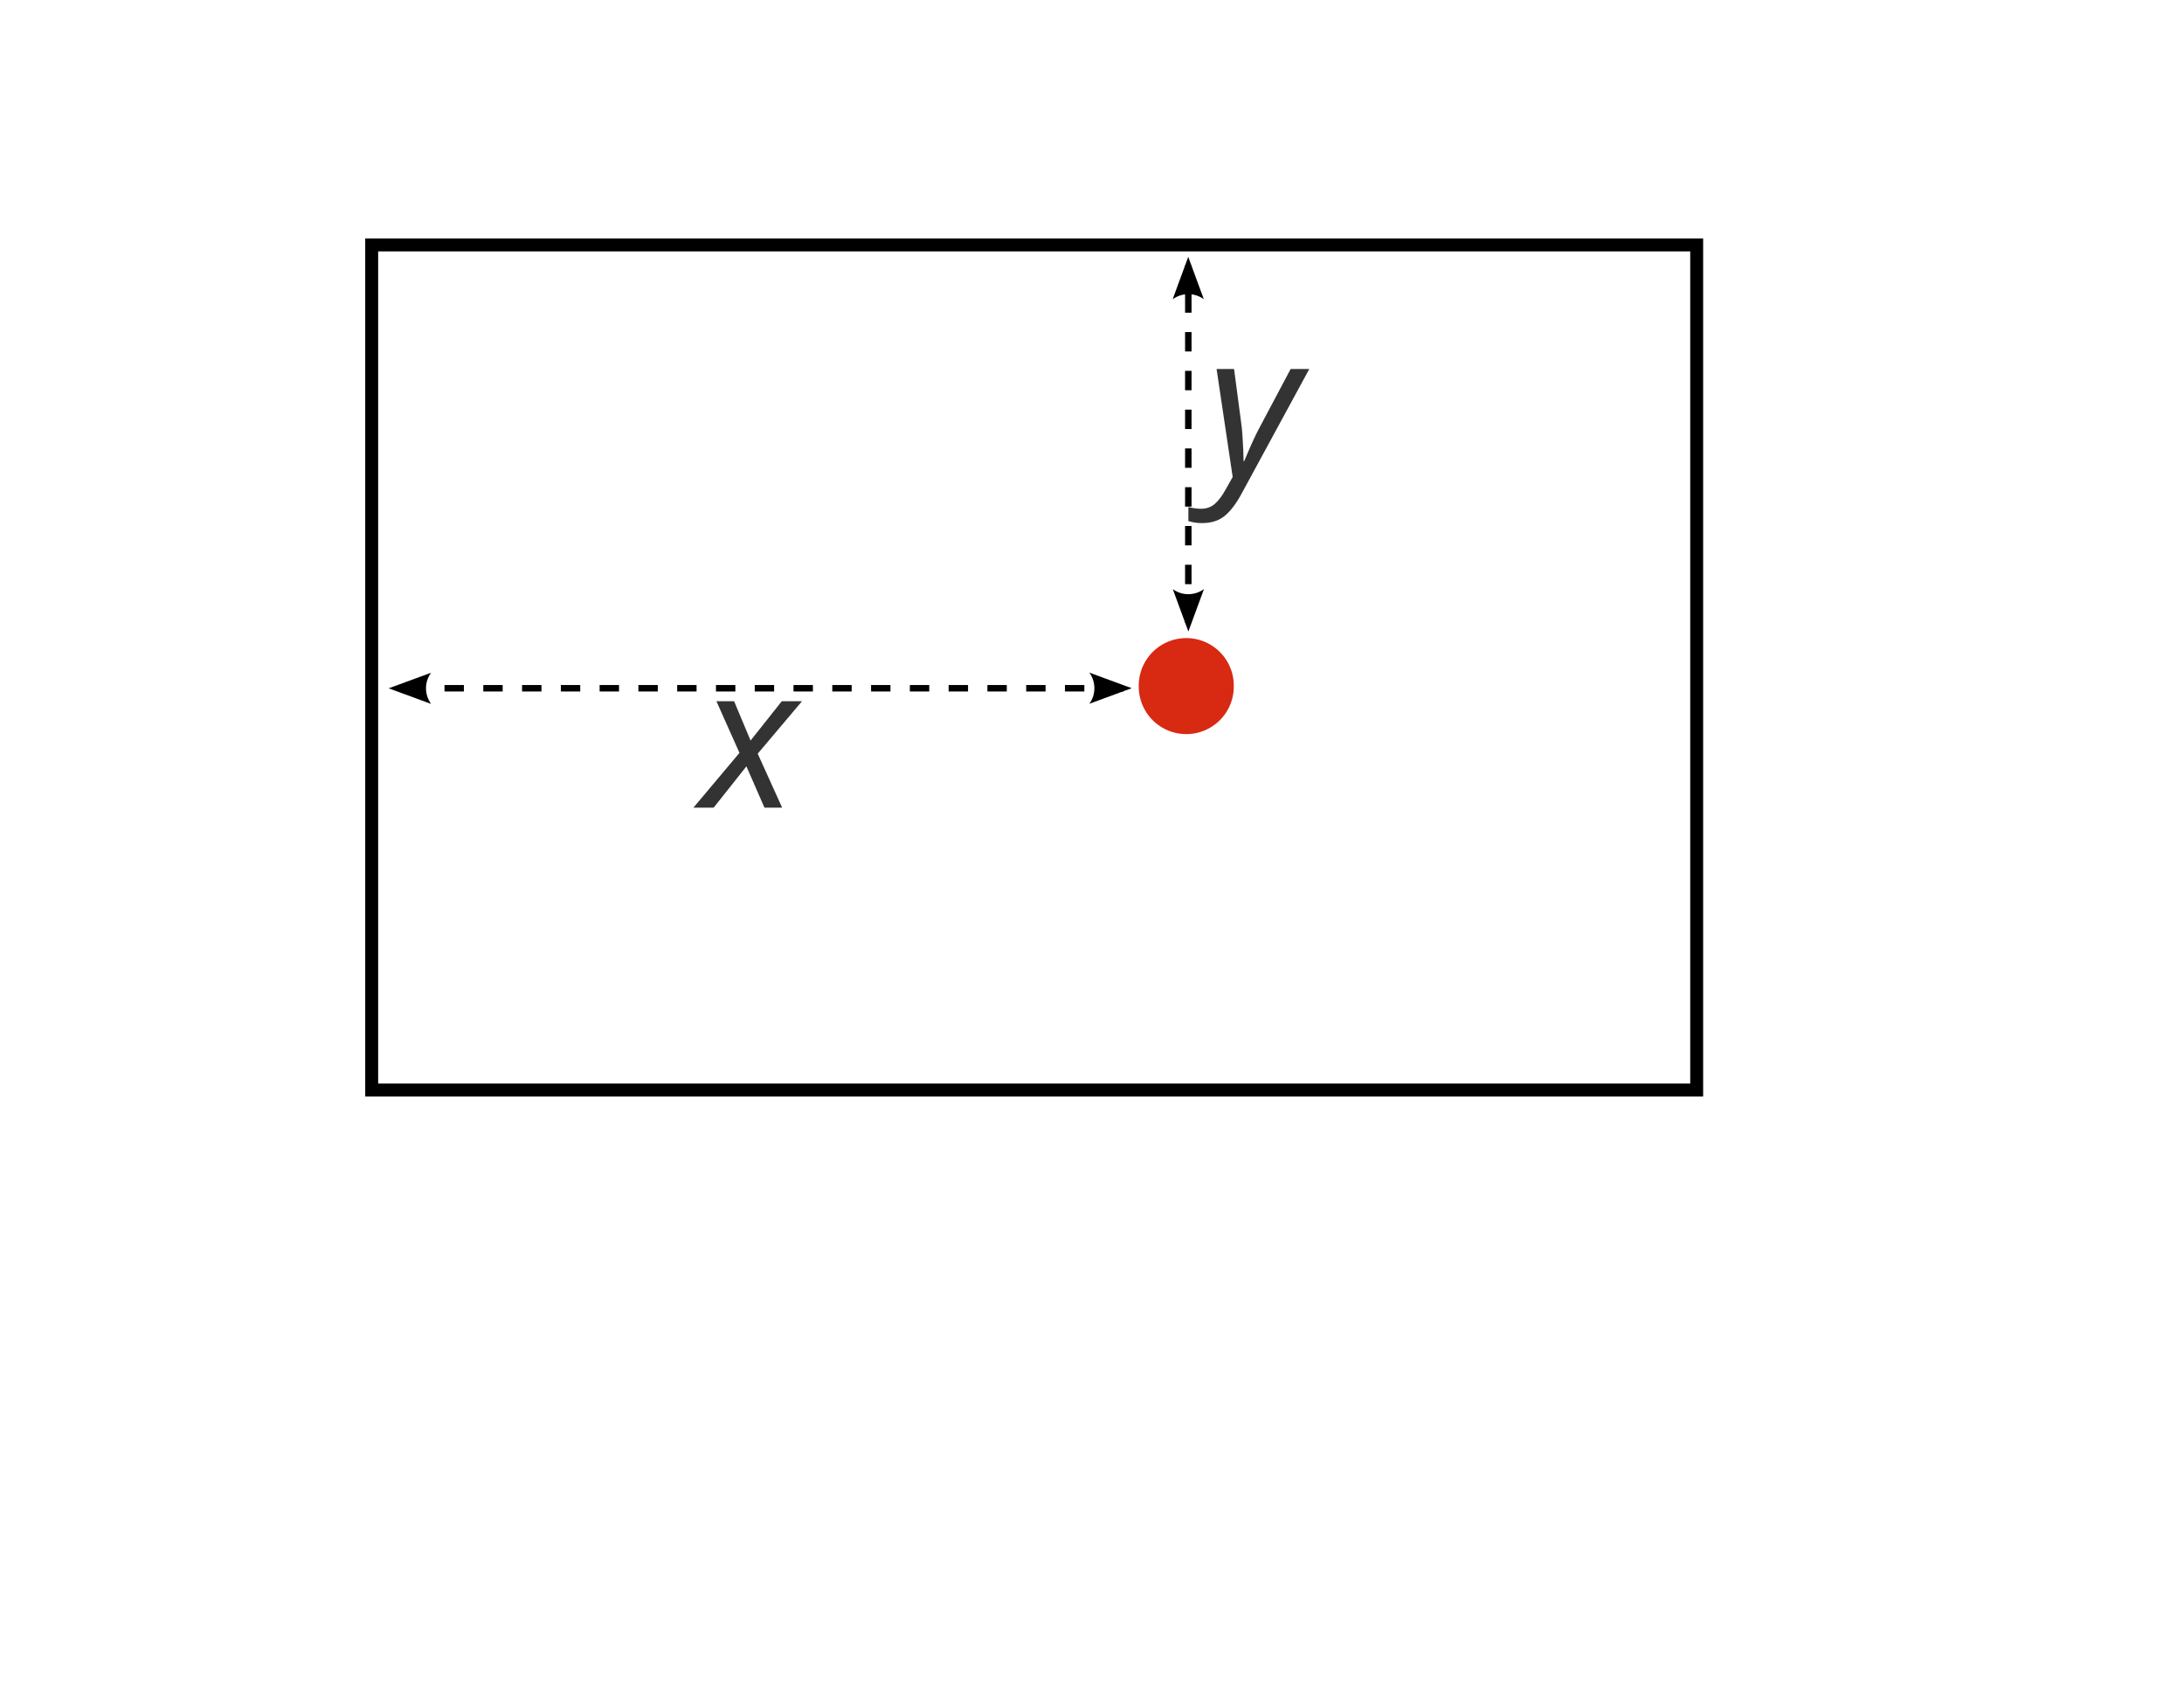
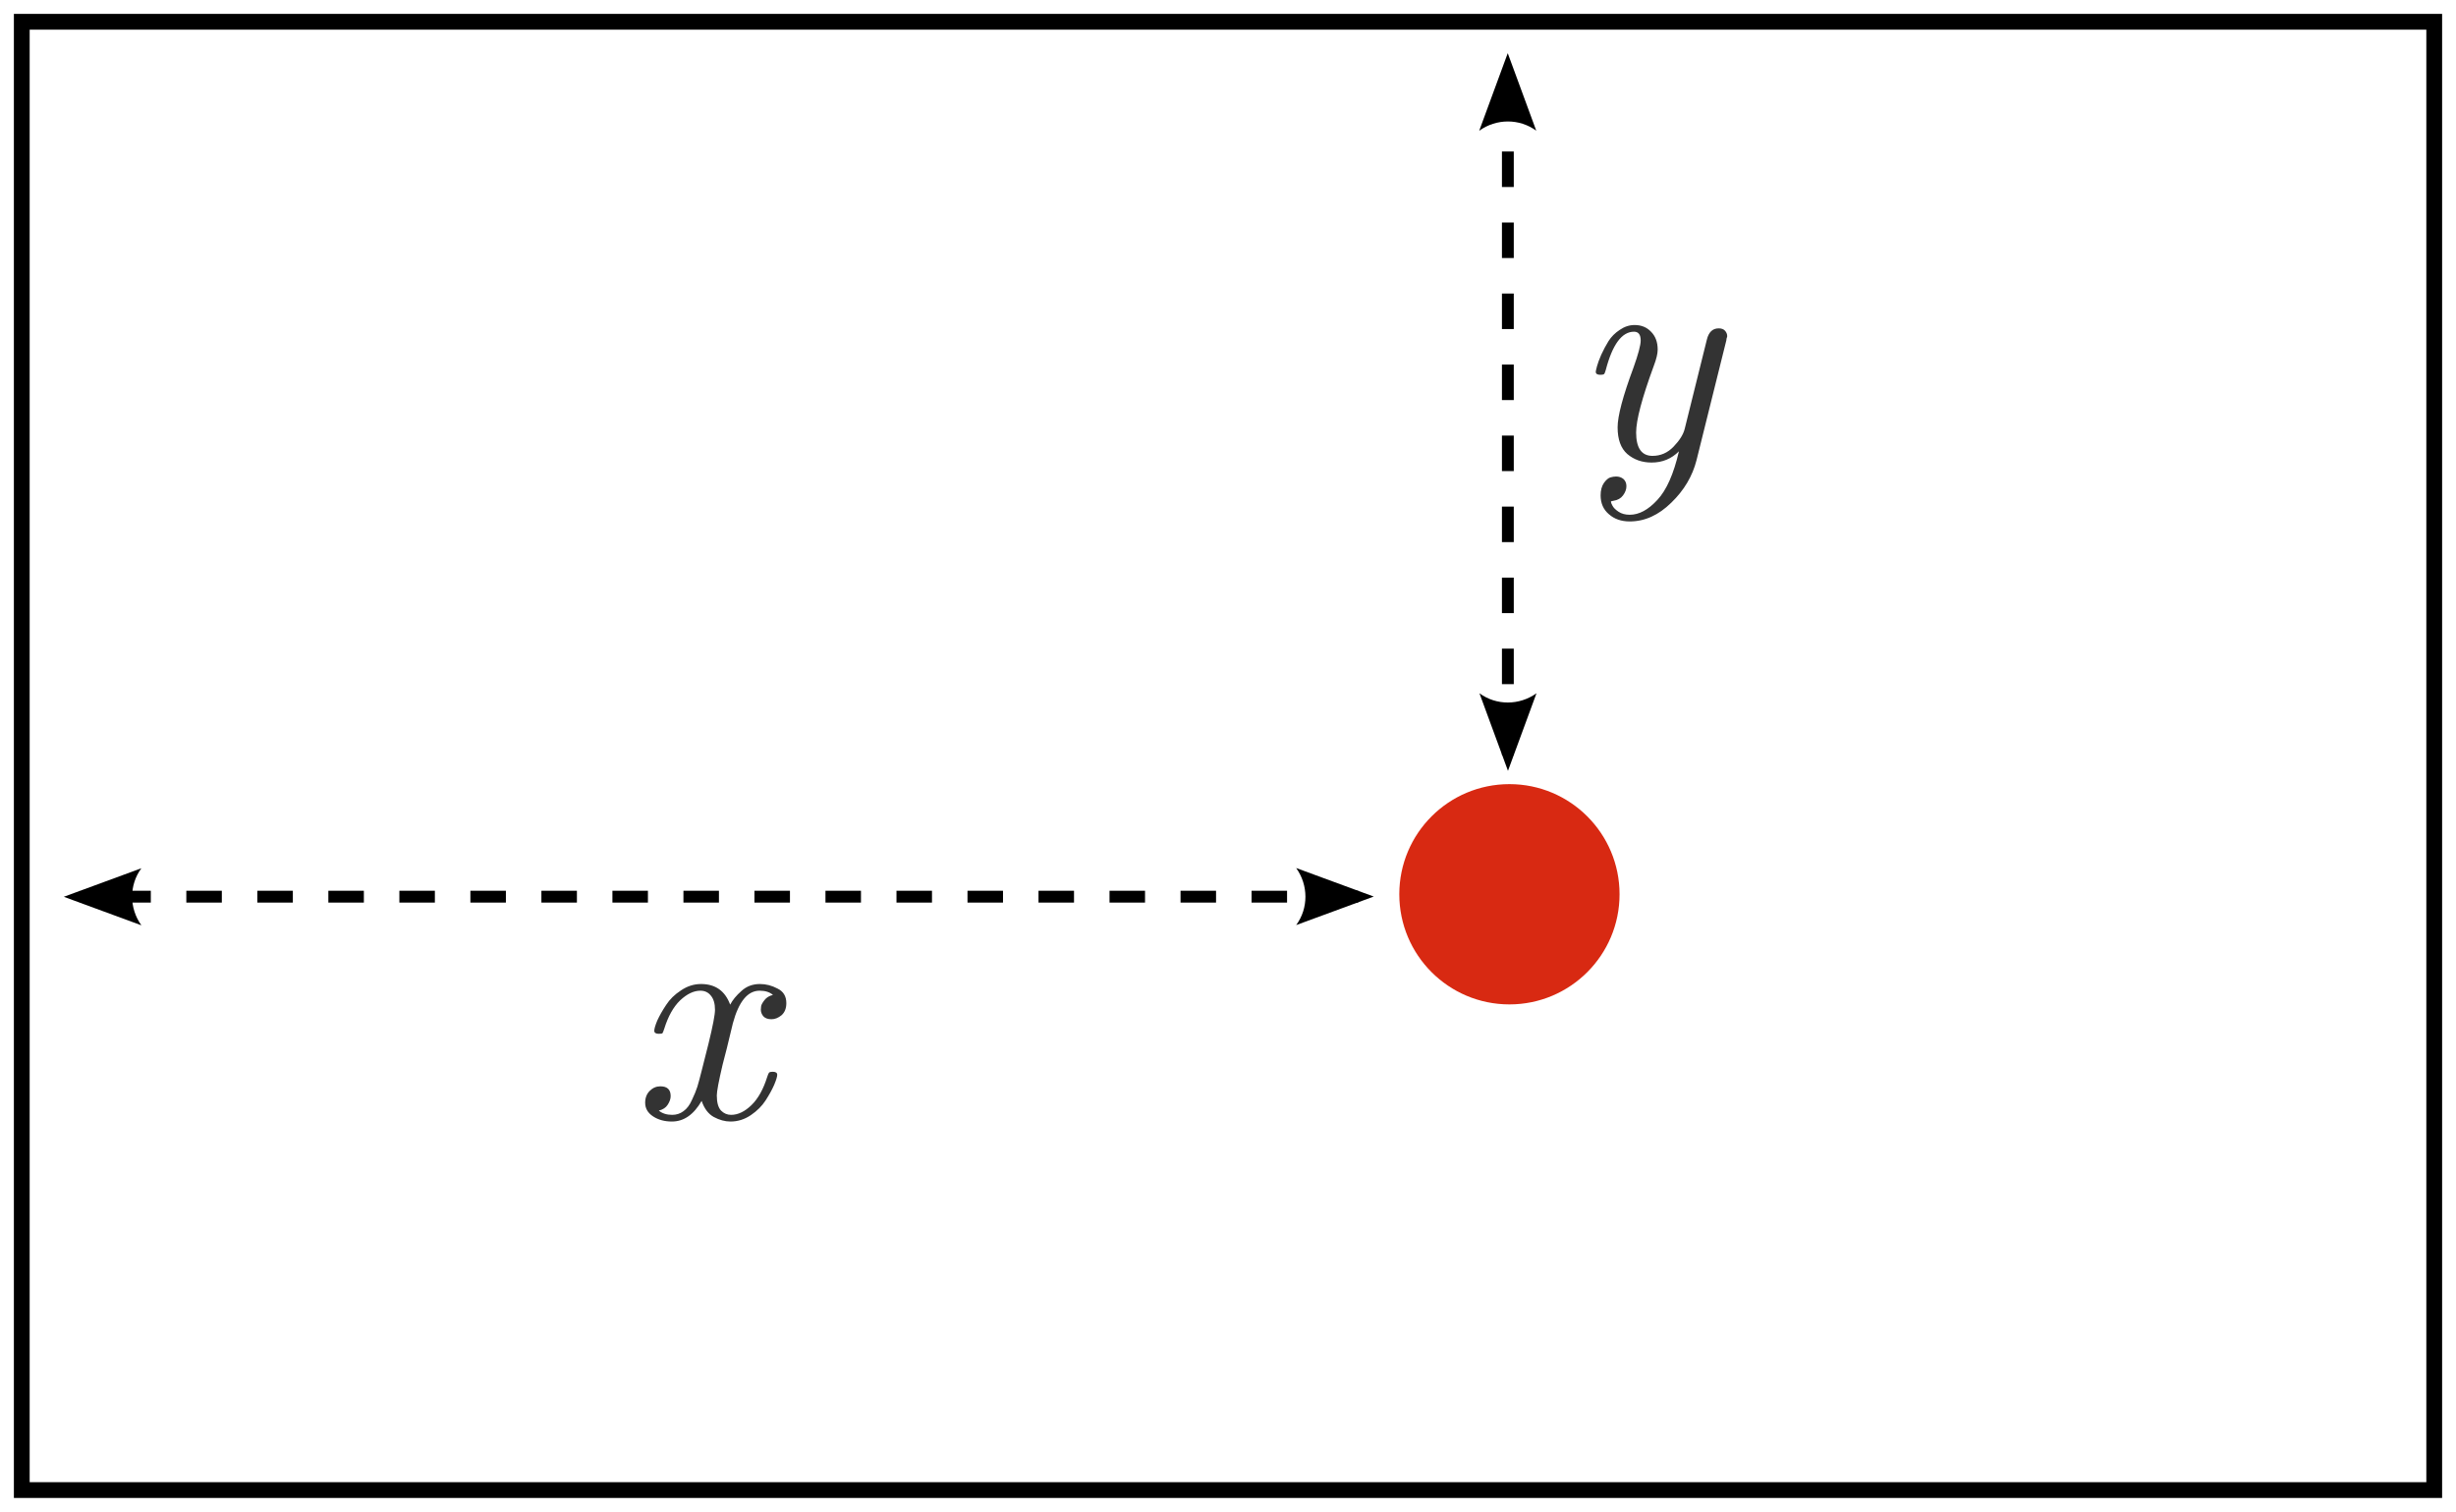
- <svg xmlns="http://www.w3.org/2000/svg" width="792pt" height="612pt" id="svg2993" version="1.1">
+ <svg xmlns="http://www.w3.org/2000/svg" width="778.19" height="479.004" id="svg2993" version="1.1">
  <defs id="defs2995">
-     <marker orient="auto" refY="0.0" refX="0.0" id="Arrow2Mstart" style="overflow:visible">
-       <path id="path4076" style="fill-rule:evenodd;stroke-width:0.625;stroke-linejoin:round" d="M 8.719,4.034 L -2.207,0.016 L 8.719,-4.002 C 6.973,-1.63 6.983,1.616 8.719,4.034 z " transform="scale(0.6) translate(0,0)" />
+     <marker orient="auto" refY="0" refX="0" id="Arrow2Mstart" style="overflow:visible">
+       <path id="path4076" style="fill-rule:evenodd;stroke-width:0.625;stroke-linejoin:round" d="M 8.719,4.034 -2.207,0.016 8.719,-4.002 c -1.745,2.372 -1.735,5.617 -6e-7,8.035 z" transform="scale(0.6,0.6)" />
    </marker>
-     <marker orient="auto" refY="0.0" refX="0.0" id="Arrow2Mend" style="overflow:visible;">
-       <path id="path4079" style="fill-rule:evenodd;stroke-width:0.625;stroke-linejoin:round;" d="M 8.719,4.034 L -2.207,0.016 L 8.719,-4.002 C 6.973,-1.63 6.983,1.616 8.719,4.034 z " transform="scale(0.6) rotate(180) translate(0,0)" />
+     <marker orient="auto" refY="0" refX="0" id="Arrow2Mend" style="overflow:visible">
+       <path id="path4079" style="fill-rule:evenodd;stroke-width:0.625;stroke-linejoin:round" d="M 8.719,4.034 -2.207,0.016 8.719,-4.002 c -1.745,2.372 -1.735,5.617 -6e-7,8.035 z" transform="scale(-0.6,-0.6)" />
    </marker>
-     <marker orient="auto" refY="0.0" refX="0.0" id="Arrow1Lend" style="overflow:visible;">
-       <path id="path4055" d="M 0.0,0.0 L 5.0,-5.0 L -12.5,0.0 L 5.0,5.0 L 0.0,0.0 z " style="fill-rule:evenodd;stroke:#000000;stroke-width:1.0pt;" transform="scale(0.8) rotate(180) translate(12.5,0)" />
+     <marker orient="auto" refY="0" refX="0" id="Arrow1Lend" style="overflow:visible">
+       <path id="path4055" d="M 0,0 5,-5 -12.5,0 5,5 0,0 z" style="fill-rule:evenodd;stroke:#000000;stroke-width:1pt" transform="matrix(-0.8,0,0,-0.8,-10,0)" />
    </marker>
-     <marker orient="auto" refY="0.0" refX="0.0" id="TriangleOutL" style="overflow:visible">
-       <path id="path4194" d="M 5.77,0.0 L -2.88,5.0 L -2.88,-5.0 L 5.77,0.0 z " style="fill-rule:evenodd;stroke:#000000;stroke-width:1.0pt" transform="scale(0.8)" />
+     <marker orient="auto" refY="0" refX="0" id="TriangleOutL" style="overflow:visible">
+       <path id="path4194" d="m 5.77,0 -8.65,5 0,-10 8.65,5 z" style="fill-rule:evenodd;stroke:#000000;stroke-width:1pt" transform="scale(0.8,0.8)" />
    </marker>
-     <marker orient="auto" refY="0.0" refX="0.0" id="Arrow2Lend" style="overflow:visible;">
-       <path id="path4073" style="fill-rule:evenodd;stroke-width:0.625;stroke-linejoin:round;" d="M 8.719,4.034 L -2.207,0.016 L 8.719,-4.002 C 6.973,-1.63 6.983,1.616 8.719,4.034 z " transform="scale(1.1) rotate(180) translate(1,0)" />
+     <marker orient="auto" refY="0" refX="0" id="Arrow2Lend" style="overflow:visible">
+       <path id="path4073" style="fill-rule:evenodd;stroke-width:0.625;stroke-linejoin:round" d="M 8.719,4.034 -2.207,0.016 8.719,-4.002 c -1.745,2.372 -1.735,5.617 -6e-7,8.035 z" transform="matrix(-1.1,0,0,-1.1,-1.1,0)" />
    </marker>
  </defs>
-   <g id="layer1" style="display:inline">
-     <path id="path3799" d="m 543.053,332.743 -350.974,0" style="fill:none;stroke:#000000;stroke-width:3.125;stroke-linecap:butt;stroke-linejoin:miter;stroke-miterlimit:4;stroke-opacity:1;stroke-dasharray:9.375, 9.375;stroke-dashoffset:0;marker-start:url(#Arrow2Mstart);marker-end:url(#Arrow2Mend)" />
-     <rect style="fill:none;stroke:#000000;stroke-width:6.25;stroke-miterlimit:4;stroke-opacity:1;stroke-dasharray:none" id="rect3772" width="640.655" height="408.571" x="179.718" y="118.41" />
-     <path style="fill:#d82912;fill-opacity:1;stroke:none" id="path3774" d="m 509.015,334.468 a 10.091,10.091 0 1 1 -20.181,0 10.091,10.091 0 1 1 20.181,0 z" transform="matrix(2.277778,0,0,2.277778,-562.8619,-430.1478)" />
+   <g id="layer1" style="display:inline" transform="translate(-1.178,-2.095316)">
    <text xml:space="preserve" style="font-size:128px;font-style:normal;font-variant:normal;font-weight:500;font-stretch:normal;line-height:125%;letter-spacing:0px;word-spacing:0px;fill:#000000;fill-opacity:1;stroke:none;font-family:CMU Serif;-inkscape-font-specification:CMU Serif Medium" x="545.71" y="238.03" id="text3008">
      <tspan id="tspan3010" x="545.71" y="238.03" />
    </text>
-     <path style="fill:none;stroke:#000000;stroke-width:3.125;stroke-linecap:butt;stroke-linejoin:miter;stroke-miterlimit:4;stroke-opacity:1;stroke-dasharray:9.375, 9.375;stroke-dashoffset:0;marker-start:url(#Arrow2Mstart);marker-end:url(#Arrow2Mend)" d="m 574.566,301.168 0,-172.85" id="path5438" />
    <text xml:space="preserve" style="font-size:144px;font-style:normal;font-variant:normal;font-weight:500;font-stretch:normal;line-height:125%;letter-spacing:0px;word-spacing:0px;fill:#000000;fill-opacity:1;stroke:none;font-family:CMU Serif;-inkscape-font-specification:CMU Serif Medium" x="135" y="657" id="text5828">
      <tspan id="tspan5830" x="135" y="657" />
    </text>
    <flowRoot xml:space="preserve" id="flowRoot5836" style="font-size:144px;font-style:normal;font-variant:normal;font-weight:500;font-stretch:normal;line-height:125%;letter-spacing:0px;word-spacing:0px;fill:#000000;fill-opacity:1;stroke:none;font-family:CMU Serif;-inkscape-font-specification:CMU Serif Medium">
      <flowRegion id="flowRegion5838">
        <rect id="rect5840" width="55" height="406" x="-88" y="51" />
      </flowRegion>
      <flowPara id="flowPara5842" />
    </flowRoot>
-     <text xml:space="preserve" style="font-size:144px;font-style:normal;font-variant:normal;font-weight:500;font-stretch:normal;line-height:125%;letter-spacing:0px;word-spacing:0px;opacity:0.8;fill:#000000;fill-opacity:1;stroke:none;font-family:CMU Serif;-inkscape-font-specification:CMU Serif Medium" x="338.825" y="390.476" id="text5848">
-       <tspan id="tspan5850" x="338.825" y="390.476" style="font-size:96px;font-style:italic;-inkscape-font-specification:CMU Serif Medium Italic">x</tspan>
-     </text>
-     <text id="text5852" y="229.841" x="583.627" style="font-size:144px;font-style:normal;font-variant:normal;font-weight:500;font-stretch:normal;line-height:125%;letter-spacing:0px;word-spacing:0px;opacity:0.8;fill:#000000;fill-opacity:1;stroke:none;font-family:CMU Serif;-inkscape-font-specification:CMU Serif Medium" xml:space="preserve">
-       <tspan style="font-size:96px;font-style:italic;-inkscape-font-specification:CMU Serif Medium Italic" y="229.841" x="583.627" id="tspan5854">y</tspan>
-     </text>
+     <g id="g5894" transform="matrix(1.518111,0,0,1.518111,-264.0288,-170.0391)">
+       <path style="fill:none;stroke:#000000;stroke-width:2.47;stroke-linecap:butt;stroke-linejoin:miter;stroke-miterlimit:4;stroke-opacity:1;stroke-dasharray:7.411,7.411;stroke-dashoffset:0;marker-start:url(#Arrow2Mstart);marker-end:url(#Arrow2Mend)" d="m 458.147,300.524 -266.865,0" id="path3799" />
+       <rect y="117.932" x="179.24" height="306.437" width="503.515" id="rect3772" style="fill:none;stroke:#000000;stroke-width:3.294;stroke-miterlimit:4;stroke-opacity:1;stroke-dasharray:none" />
+       <path transform="matrix(2.277778,0,0,2.277778,-646.7024,-461.8209)" d="m 509.015,334.468 c 0,5.573 -4.518,10.091 -10.091,10.091 -5.573,0 -10.091,-4.518 -10.091,-10.091 0,-5.573 4.518,-10.091 10.091,-10.091 5.573,0 10.091,4.518 10.091,10.091 z" id="path3774" style="fill:#d82912;fill-opacity:1;stroke:none" />
+       <path id="path5438" d="m 489.408,270.993 0,-143.242" style="fill:none;stroke:#000000;stroke-width:2.47;stroke-linecap:butt;stroke-linejoin:miter;stroke-miterlimit:4;stroke-opacity:1;stroke-dasharray:7.411,7.411;stroke-dashoffset:0;marker-start:url(#Arrow2Mstart);marker-end:url(#Arrow2Mend)" />
+       <g style="font-size:144px;font-style:normal;font-variant:normal;font-weight:500;font-stretch:normal;line-height:125%;letter-spacing:0px;word-spacing:0px;opacity:0.8;fill:#000000;fill-opacity:1;stroke:none;font-family:CMU Serif;-inkscape-font-specification:CMU Serif Medium" id="text5848" transform="matrix(0.66,0,0,0.66,82.3692,89.04524)">
+         <path d="m 343.913,385.58 c -10e-6,-1.536 0.48,-2.784 1.44,-3.744 0.96,-0.96 2.08,-1.44 3.36,-1.44 2.176,10e-6 3.264,1.024 3.264,3.072 -10e-6,0.896 -0.32,1.824 -0.96,2.784 -0.576,0.896 -1.504,1.504 -2.784,1.824 1.088,0.896 2.496,1.344 4.224,1.344 1.344,0 2.528,-0.384 3.552,-1.152 1.088,-0.768 1.984,-1.952 2.688,-3.552 0.768,-1.6 1.344,-3.008 1.728,-4.224 0.384,-1.28 0.832,-2.944 1.344,-4.992 0.768,-3.136 1.504,-6.048 2.208,-8.736 1.344,-5.504 2.016,-9.024 2.016,-10.56 -3e-5,-1.92 -0.416,-3.392 -1.248,-4.416 -0.832,-1.088 -1.952,-1.632 -3.36,-1.632 -2.112,4e-5 -4.256,1.024 -6.432,3.072 -2.112,2.048 -3.776,5.024 -4.992,8.928 -0.256,0.768 -0.448,1.248 -0.576,1.44 -0.128,0.128 -0.512,0.192 -1.152,0.192 -0.96,3e-5 -1.44,-0.32 -1.44,-0.96 -10e-6,-0.64 0.32,-1.728 0.96,-3.264 0.704,-1.536 1.632,-3.168 2.784,-4.896 1.152,-1.792 2.72,-3.328 4.704,-4.608 1.984,-1.344 4.096,-2.016 6.336,-2.016 4.544,5e-5 7.616,2.176 9.216,6.528 0.768,-1.472 1.952,-2.912 3.552,-4.32 1.6,-1.472 3.552,-2.208 5.856,-2.208 1.92,5e-5 3.776,0.48 5.568,1.44 1.856,0.896 2.784,2.432 2.784,4.608 -5e-5,1.664 -0.512,2.944 -1.536,3.84 -1.024,0.832 -2.08,1.248 -3.168,1.248 -1.152,3e-5 -2.016,-0.32 -2.592,-0.96 -0.512,-0.64 -0.768,-1.344 -0.768,-2.112 -4e-5,-0.32 0.032,-0.672 0.096,-1.056 0.064,-0.448 0.416,-1.088 1.056,-1.92 0.64,-0.832 1.536,-1.376 2.688,-1.632 -1.024,-0.896 -2.432,-1.344 -4.224,-1.344 -3.776,4e-5 -6.592,3.424 -8.448,10.272 -1.472,6.208 -2.56,10.592 -3.264,13.152 -1.216,5.184 -1.824,8.416 -1.824,9.696 -3e-5,2.24 0.448,3.84 1.344,4.8 0.896,0.896 1.952,1.344 3.168,1.344 2.176,0 4.32,-1.024 6.432,-3.072 2.112,-2.048 3.776,-5.024 4.992,-8.928 0.256,-0.768 0.448,-1.216 0.576,-1.344 0.192,-0.192 0.576,-0.288 1.152,-0.288 0.96,2e-5 1.44,0.32 1.44,0.96 -5e-5,0.576 -0.32,1.632 -0.96,3.168 -0.64,1.472 -1.536,3.104 -2.688,4.896 -1.152,1.792 -2.72,3.36 -4.704,4.704 -1.984,1.344 -4.128,2.016 -6.432,2.016 -1.728,0 -3.488,-0.48 -5.28,-1.44 -1.728,-0.96 -3.008,-2.656 -3.84,-5.088 -2.496,4.352 -5.632,6.528 -9.408,6.528 -2.304,0 -4.288,-0.544 -5.952,-1.632 -1.664,-1.088 -2.496,-2.528 -2.496,-4.32" style="font-size:96px;font-style:italic;-inkscape-font-specification:CMU Serif Medium Italic" id="path5914" />
+       </g>
+       <g style="font-size:144px;font-style:normal;font-variant:normal;font-weight:500;font-stretch:normal;line-height:125%;letter-spacing:0px;word-spacing:0px;opacity:0.8;fill:#000000;fill-opacity:1;stroke:none;font-family:CMU Serif;-inkscape-font-specification:CMU Serif Medium" id="text5852" transform="matrix(0.66,0,0,0.66,117.3016,57.52979)">
+         <path d="m 591.595,202.193 c -10e-6,-0.192 0.128,-0.768 0.384,-1.728 0.256,-0.96 0.704,-2.176 1.344,-3.648 0.704,-1.536 1.472,-2.976 2.304,-4.32 0.896,-1.408 2.08,-2.592 3.552,-3.552 1.472,-1.024 3.04,-1.536 4.704,-1.536 2.112,4e-5 3.84,0.704 5.184,2.112 1.408,1.408 2.112,3.296 2.112,5.664 -3e-5,1.28 -0.416,3.008 -1.248,5.184 -3.712,10.112 -5.568,17.12 -5.568,21.024 -2e-5,4.928 1.728,7.392 5.184,7.392 2.56,0 4.768,-0.96 6.624,-2.88 1.92,-1.984 3.104,-3.872 3.552,-5.664 l 7.008,-28.224 c 0.576,-2.368 1.824,-3.552 3.744,-3.552 0.896,4e-5 1.568,0.256 2.016,0.768 0.448,0.512 0.672,1.088 0.672,1.728 -5e-5,0.128 -0.064,0.352 -0.192,0.672 -0.064,0.256 -0.096,0.48 -0.096,0.672 l -9.408,37.824 c -1.28,5.056 -3.936,9.536 -7.968,13.44 -4.032,3.968 -8.416,5.952 -13.152,5.952 -2.688,-2e-5 -4.896,-0.768 -6.624,-2.304 -1.728,-1.472 -2.592,-3.456 -2.592,-5.952 -10e-6,-1.6 0.352,-2.912 1.056,-3.936 0.704,-0.96 1.376,-1.536 2.016,-1.728 0.64,-0.192 1.248,-0.288 1.824,-0.288 0.896,0 1.664,0.256 2.304,0.768 0.64,0.576 0.96,1.344 0.96,2.304 -2e-5,0.96 -0.352,1.92 -1.056,2.88 -0.704,0.96 -1.728,1.536 -3.072,1.728 -0.512,0.064 -0.768,0.16 -0.768,0.288 -2e-5,0.256 0.16,0.672 0.48,1.248 0.32,0.64 0.96,1.28 1.92,1.92 0.96,0.64 2.144,0.96 3.552,0.96 2.944,-2e-5 5.856,-1.568 8.736,-4.704 2.88,-3.072 5.152,-8.192 6.816,-15.36 -2.368,2.368 -5.248,3.552 -8.64,3.552 -3.008,0 -5.568,-0.896 -7.68,-2.688 -2.048,-1.792 -3.072,-4.608 -3.072,-8.448 -2e-5,-3.584 1.664,-9.856 4.992,-18.816 1.536,-4.288 2.304,-7.168 2.304,-8.64 -3e-5,-1.856 -0.704,-2.784 -2.112,-2.784 -3.84,4e-5 -6.816,4.032 -8.928,12.096 -0.192,0.704 -0.384,1.152 -0.576,1.344 -0.192,0.128 -0.576,0.192 -1.152,0.192 -0.96,3e-5 -1.44,-0.32 -1.44,-0.96" style="font-size:96px;font-style:italic;-inkscape-font-specification:CMU Serif Medium Italic" id="path5911" />
+       </g>
+     </g>
  </g>
</svg>
